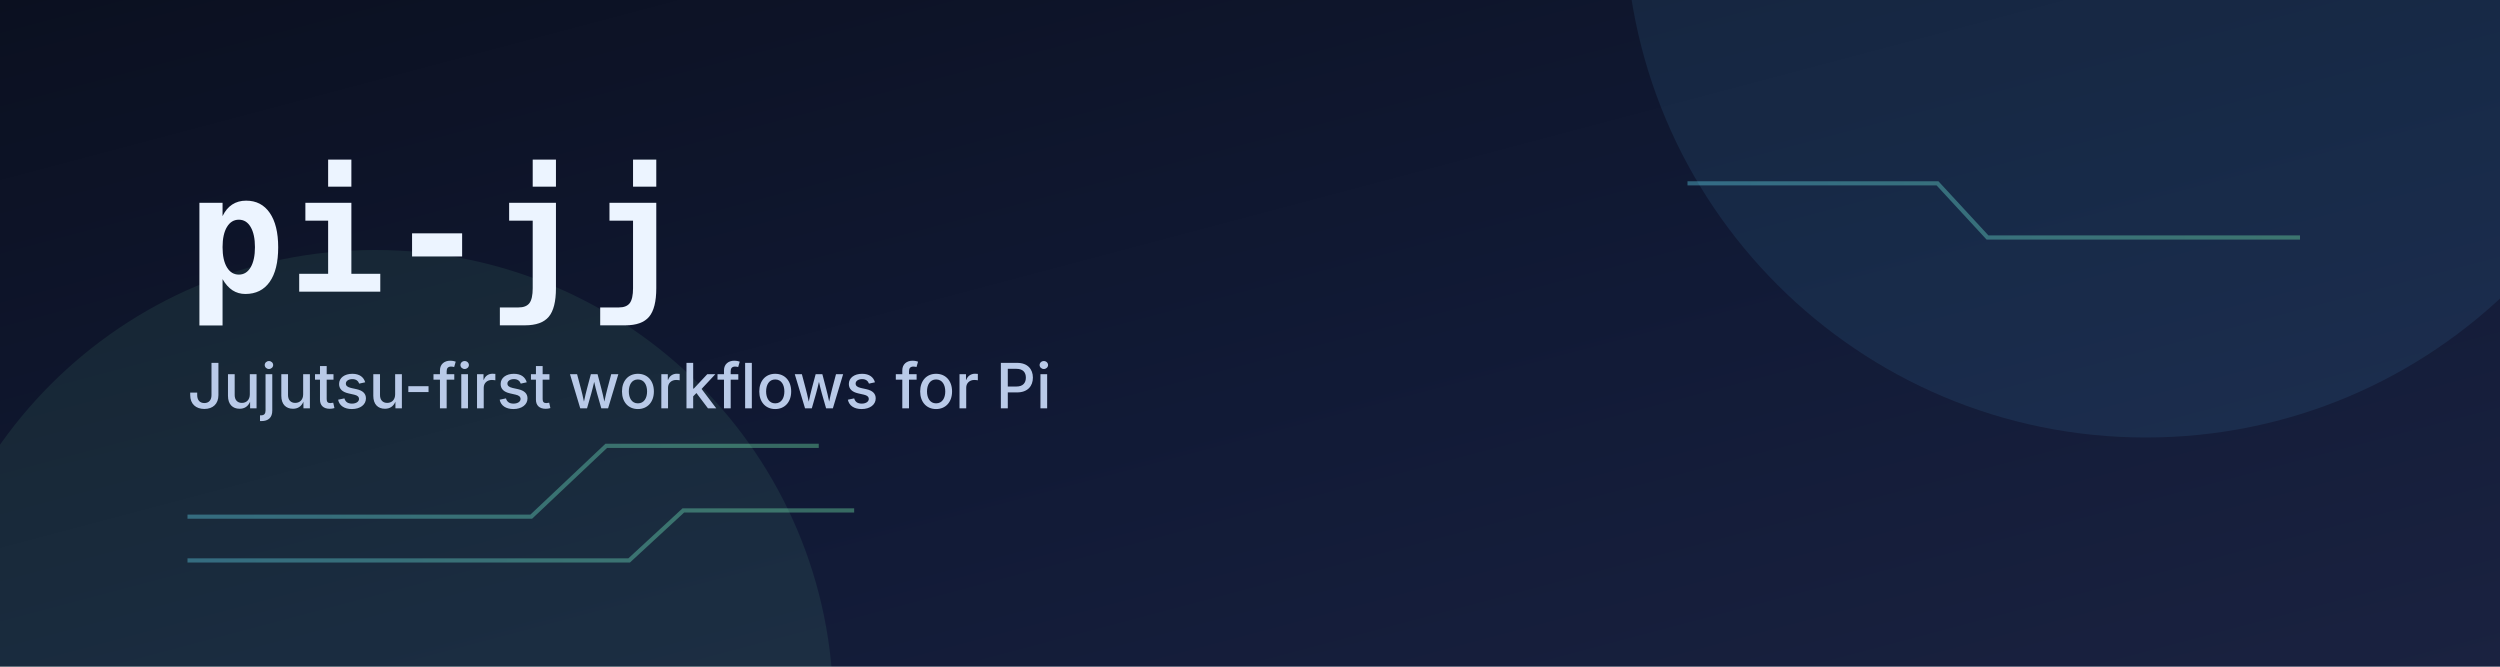
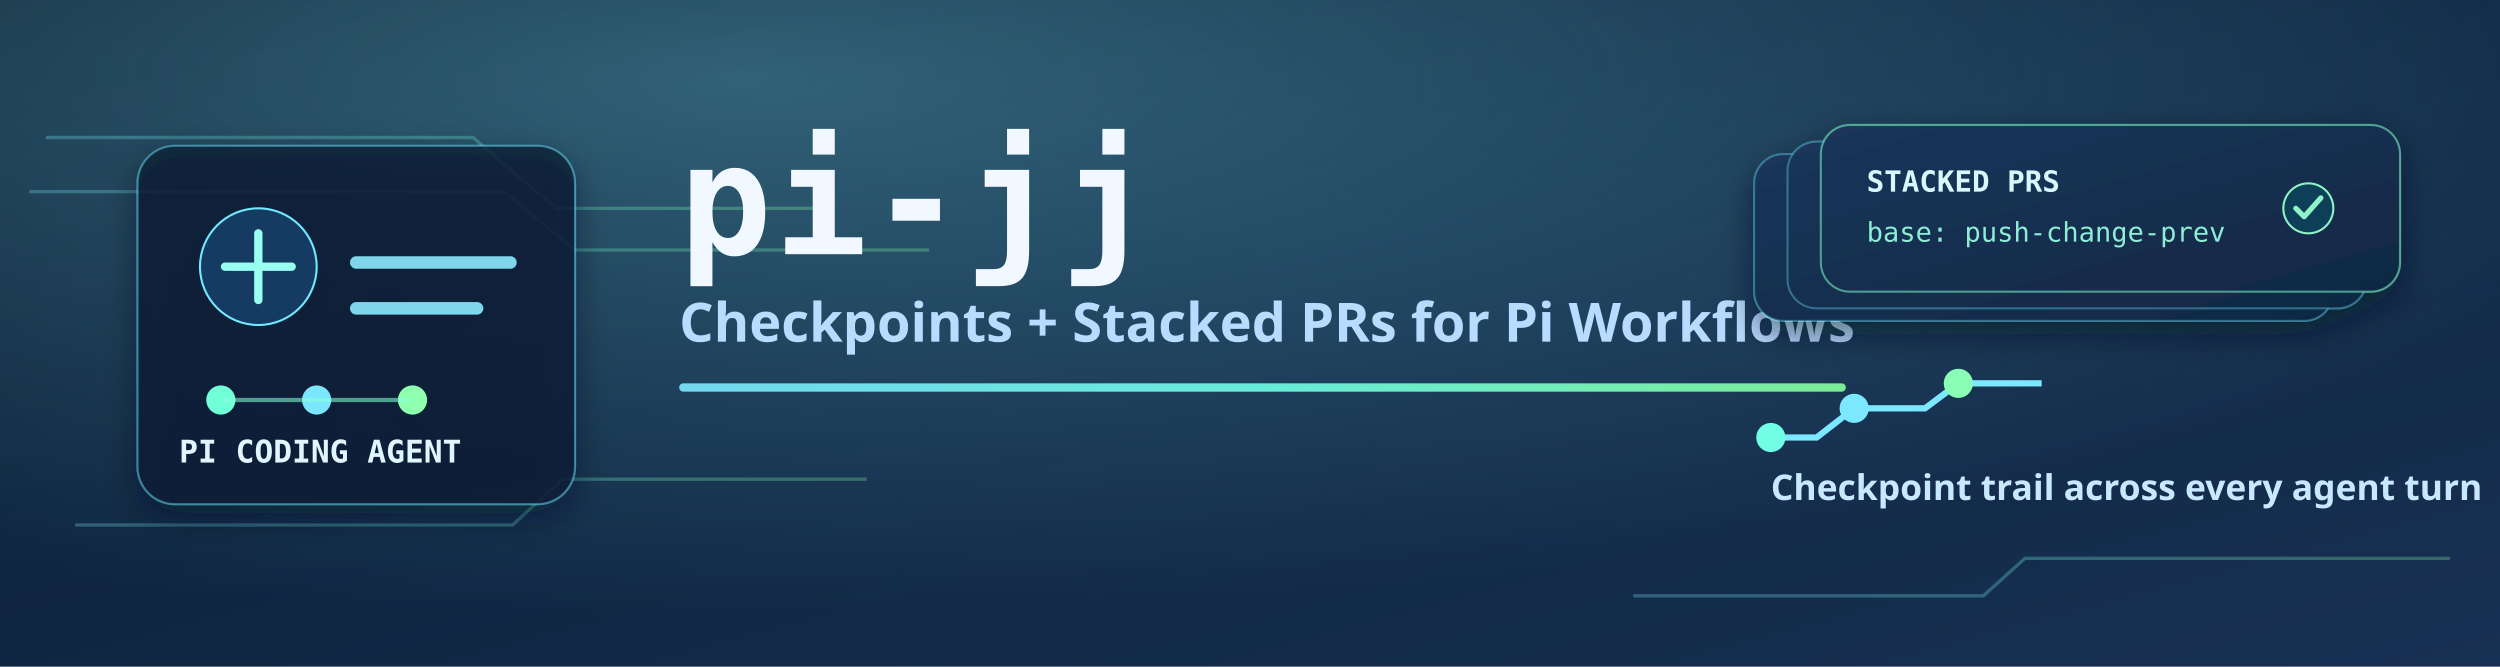
<svg xmlns="http://www.w3.org/2000/svg" viewBox="0 0 1200 320" role="img" aria-labelledby="title desc">
  <defs>
    <linearGradient id="bg" x1="0" y1="0" x2="1" y2="1">
-       <stop offset="0%" stop-color="#0b1020" />
-       <stop offset="55%" stop-color="#111a36" />
-       <stop offset="100%" stop-color="#1a2240" />
+       <stop offset="0%" stop-color="#071425" />
+       <stop offset="48%" stop-color="#0f2642" />
+       <stop offset="100%" stop-color="#183053" />
    </linearGradient>
+     <radialGradient id="glow" cx="30%" cy="12%" r="80%">
+       <stop offset="0%" stop-color="#7be8ff" stop-opacity="0.34" />
+       <stop offset="100%" stop-color="#7be8ff" stop-opacity="0" />
+     </radialGradient>
    <linearGradient id="accent" x1="0" y1="0" x2="1" y2="0">
-       <stop offset="0%" stop-color="#69e7ff" />
-       <stop offset="100%" stop-color="#7fffb3" />
+       <stop offset="0%" stop-color="#7be8ff" />
+       <stop offset="50%" stop-color="#70ffe7" />
+       <stop offset="100%" stop-color="#86ff9e" />
    </linearGradient>
+     <linearGradient id="prCard" x1="0" y1="0" x2="1" y2="1">
+       <stop offset="0%" stop-color="#1a355a" />
+       <stop offset="100%" stop-color="#102844" />
+     </linearGradient>
+     <filter id="softShadow" x="-30%" y="-30%" width="160%" height="160%">
+       <feDropShadow dx="0" dy="6" stdDeviation="8" flood-color="#051022" flood-opacity="0.55" />
+     </filter>
  </defs>
  <rect width="1200" height="320" fill="url(#bg)" />
-   <circle cx="1030" cy="-40" r="250" fill="#5cc8ff" fill-opacity="0.09" />
-   <circle cx="180" cy="340" r="220" fill="#7fffb3" fill-opacity="0.08" />
-   <g fill="none" stroke="url(#accent)" stroke-width="2" opacity="0.35">
-     <path d="M90 248h165l36-34h102" />
-     <path d="M90 269h212l26-24h82" />
-     <path d="M810 88h120l24 26h150" />
+   <rect width="1200" height="320" fill="url(#glow)" />
+   <g opacity="0.28" stroke="url(#accent)" stroke-width="1.6" fill="none">
+     <path d="M22 66h205l40 34h128" />
+     <path d="M14 92h228l34 28h170" />
+     <path d="M36 252h210l24-22h146" />
+     <path d="M784 286h168l20-18h204" />
  </g>
-   <text x="90" y="140" fill="#ecf4ff" font-family="'JetBrains Mono', 'Fira Code', monospace" font-size="78" font-weight="700" letter-spacing="1.2">pi-jj</text>
-   <text x="90" y="196" fill="#b9cae8" font-family="'Inter', 'Segoe UI', sans-serif" font-size="30" font-weight="500">Jujutsu-first workflows for Pi</text>
+   <g transform="translate(66 70)" filter="url(#softShadow)">
+     <rect x="0" y="0" rx="18" ry="18" width="210" height="172" fill="#0c213a" fill-opacity="0.82" stroke="#6be8ff" stroke-opacity="0.45" />
+     <circle cx="58" cy="58" r="28" fill="#123a62" stroke="#72e8ff" />
+     <path d="M42 58h32M58 42v32" stroke="#99fff1" stroke-width="4" stroke-linecap="round" />
+     <path d="M105 56h74M105 78h58" stroke="#8eeeff" stroke-width="6" stroke-linecap="round" opacity="0.88" />
+     <circle cx="40" cy="122" r="7" fill="#71ffd5" />
+     <circle cx="86" cy="122" r="7" fill="#7ce6ff" />
+     <circle cx="132" cy="122" r="7" fill="#8fffad" />
+     <path d="M40 122h92" stroke="#86ffd8" stroke-width="2" opacity="0.55" />
+     <text x="20" y="152" fill="#dff6ff" font-family="'JetBrains Mono', 'Fira Code', monospace" font-size="15" font-weight="600">PI CODING AGENT</text>
+   </g>
+   <g transform="translate(326 122)">
+     <text x="0" y="0" fill="#f1f8ff" font-family="'JetBrains Mono', 'Fira Code', monospace" font-size="74" font-weight="800" letter-spacing="1.2">pi-jj</text>
+     <text x="0" y="42" fill="#b8dcff" font-family="'Segoe UI', 'Noto Sans', sans-serif" font-size="26" font-weight="600">Checkpoints + Stacked PRs for Pi Workflows</text>
+     <rect x="0" y="62" width="560" height="4" rx="2" fill="url(#accent)" opacity="0.9" />
+   </g>
+   <g transform="translate(836 60)" filter="url(#softShadow)">
+     <rect x="6" y="14" width="278" height="80" rx="14" fill="url(#prCard)" stroke="#6de6ff" stroke-opacity="0.35" />
+     <rect x="22" y="8" width="278" height="80" rx="14" fill="url(#prCard)" stroke="#6de6ff" stroke-opacity="0.35" />
+     <rect x="38" y="0" width="278" height="80" rx="14" fill="url(#prCard)" stroke="#7cf9c8" stroke-opacity="0.55" />
+     <text x="60" y="32" fill="#d8f8ff" font-family="'JetBrains Mono', 'Fira Code', monospace" font-size="14" font-weight="700">STACKED PRS</text>
+     <text x="60" y="56" fill="#8deed5" font-family="'JetBrains Mono', 'Fira Code', monospace" font-size="13">base: push-change-prev</text>
+     <circle cx="272" cy="40" r="12" fill="#0e3f59" stroke="#8ef4c6" />
+     <path d="M266 40l4 4 8-9" stroke="#8ef4c6" stroke-width="2.5" fill="none" stroke-linecap="round" stroke-linejoin="round" />
+   </g>
+   <g transform="translate(850 180)">
+     <path d="M0 30h22l18-14h34l16-12h40" fill="none" stroke="#7ce8ff" stroke-width="3" />
+     <circle cx="0" cy="30" r="7" fill="#70ffe5" />
+     <circle cx="40" cy="16" r="7" fill="#7ce8ff" />
+     <circle cx="90" cy="4" r="7" fill="#89ffb5" />
+     <text x="0" y="60" fill="#c7e8ff" font-family="'Segoe UI', 'Noto Sans', sans-serif" font-size="17" font-weight="600">Checkpoint trail across every agent turn</text>
+   </g>
</svg>
